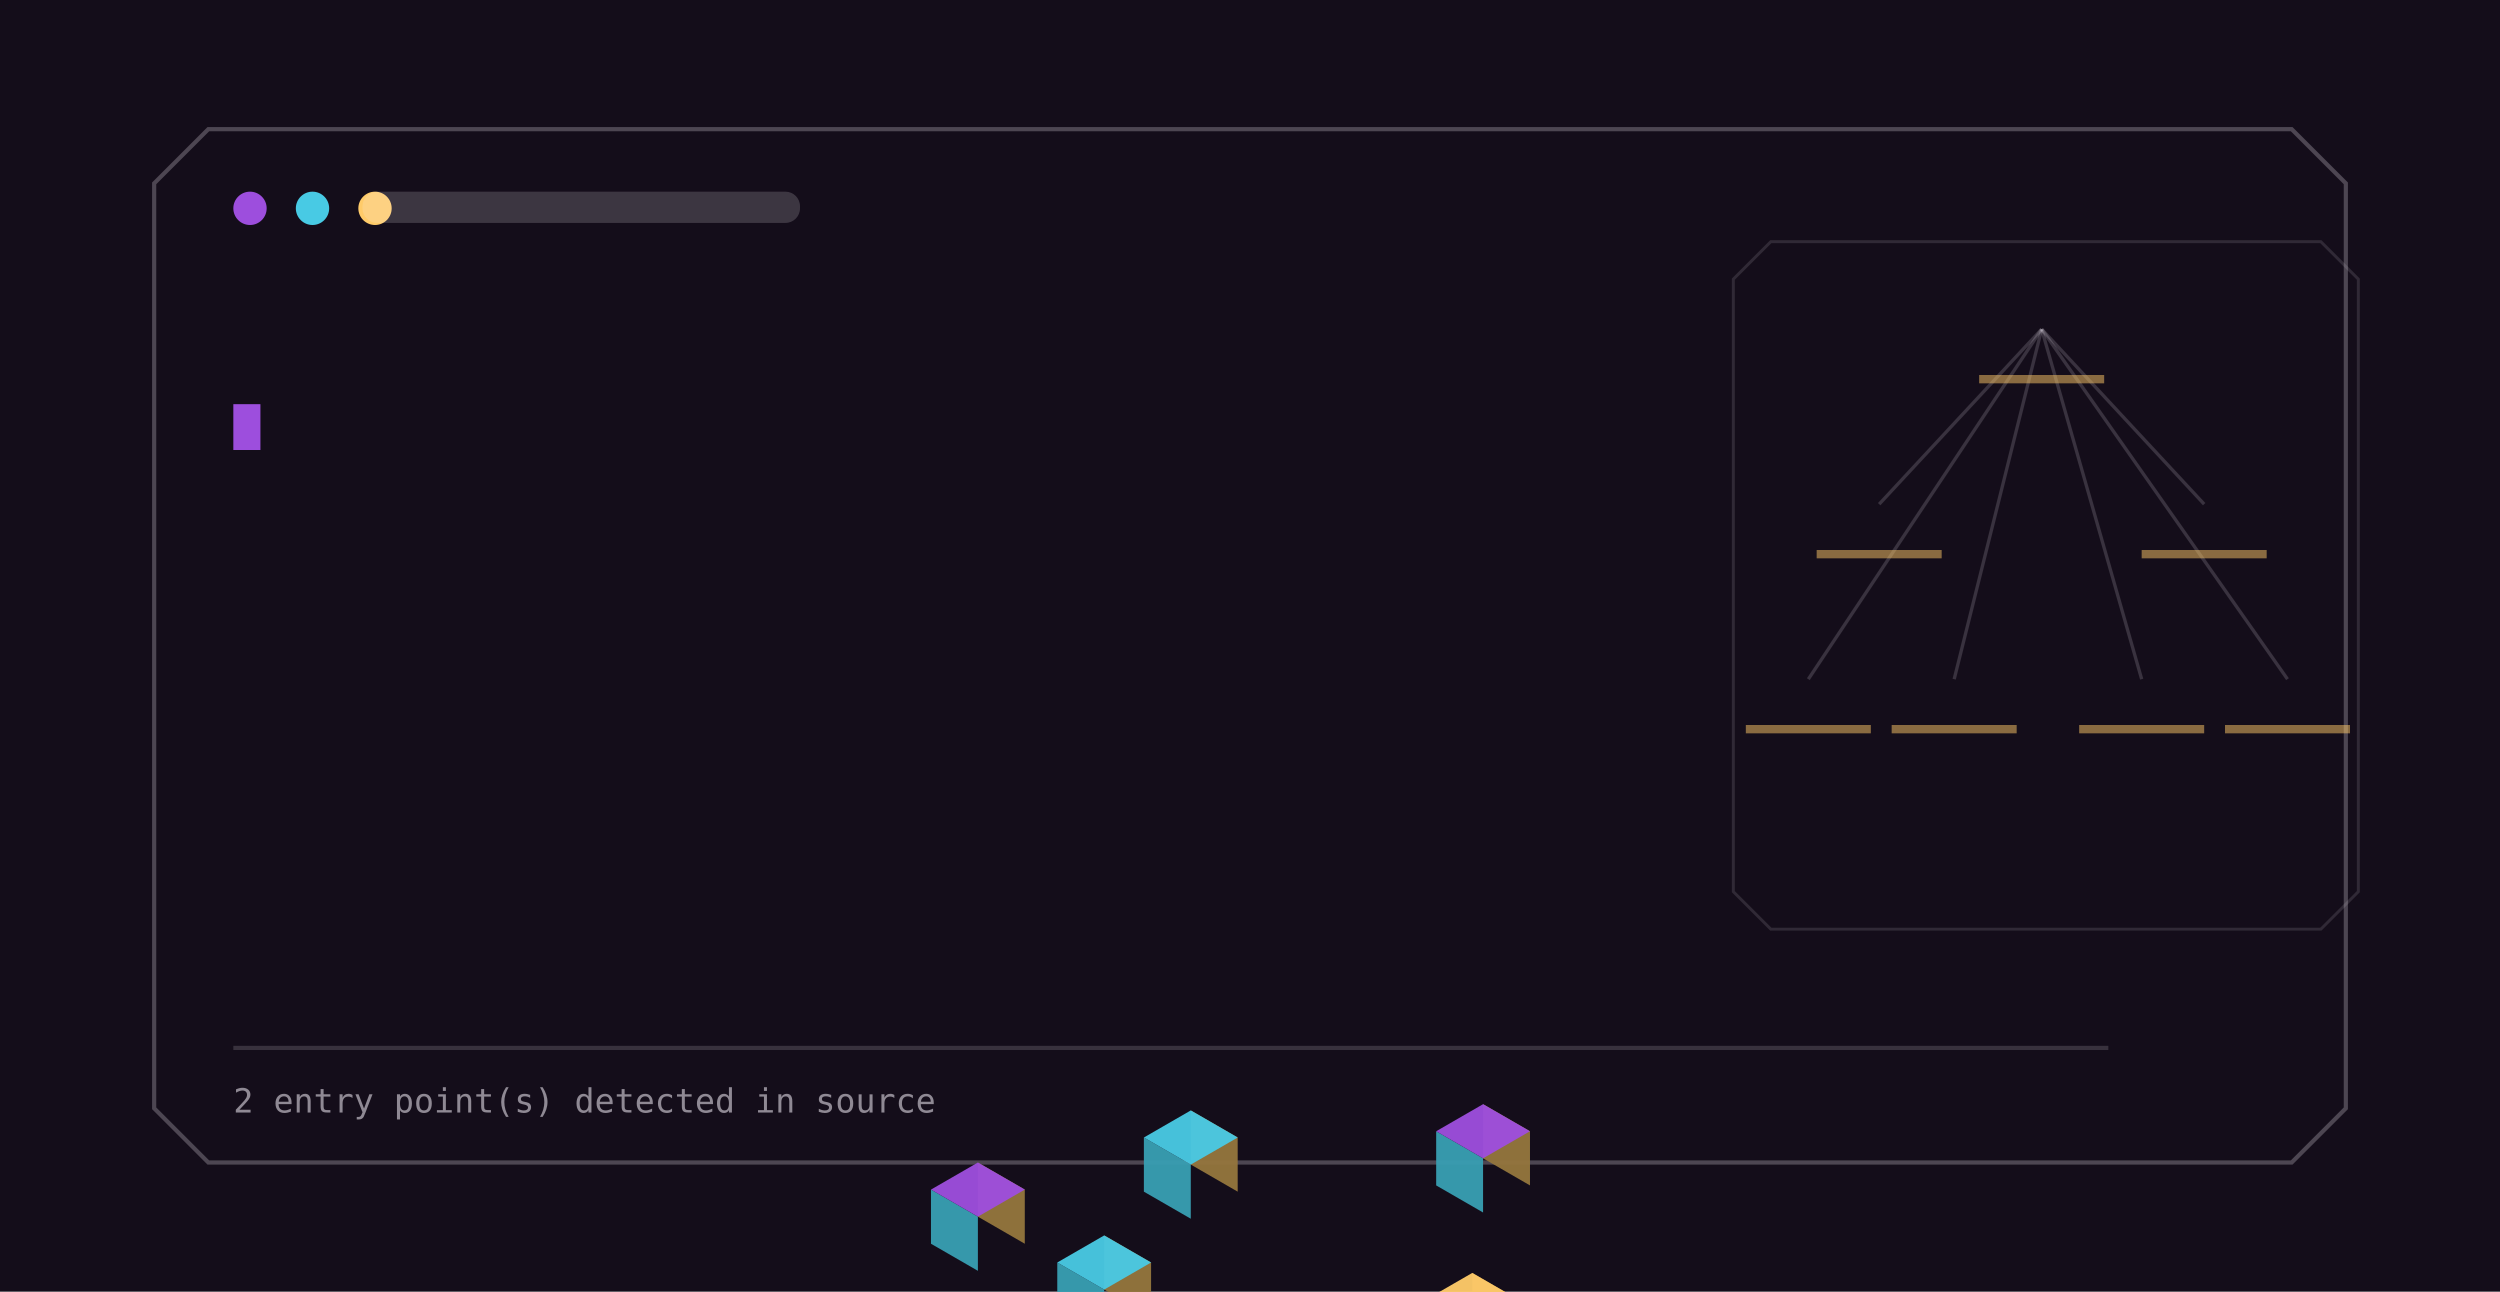
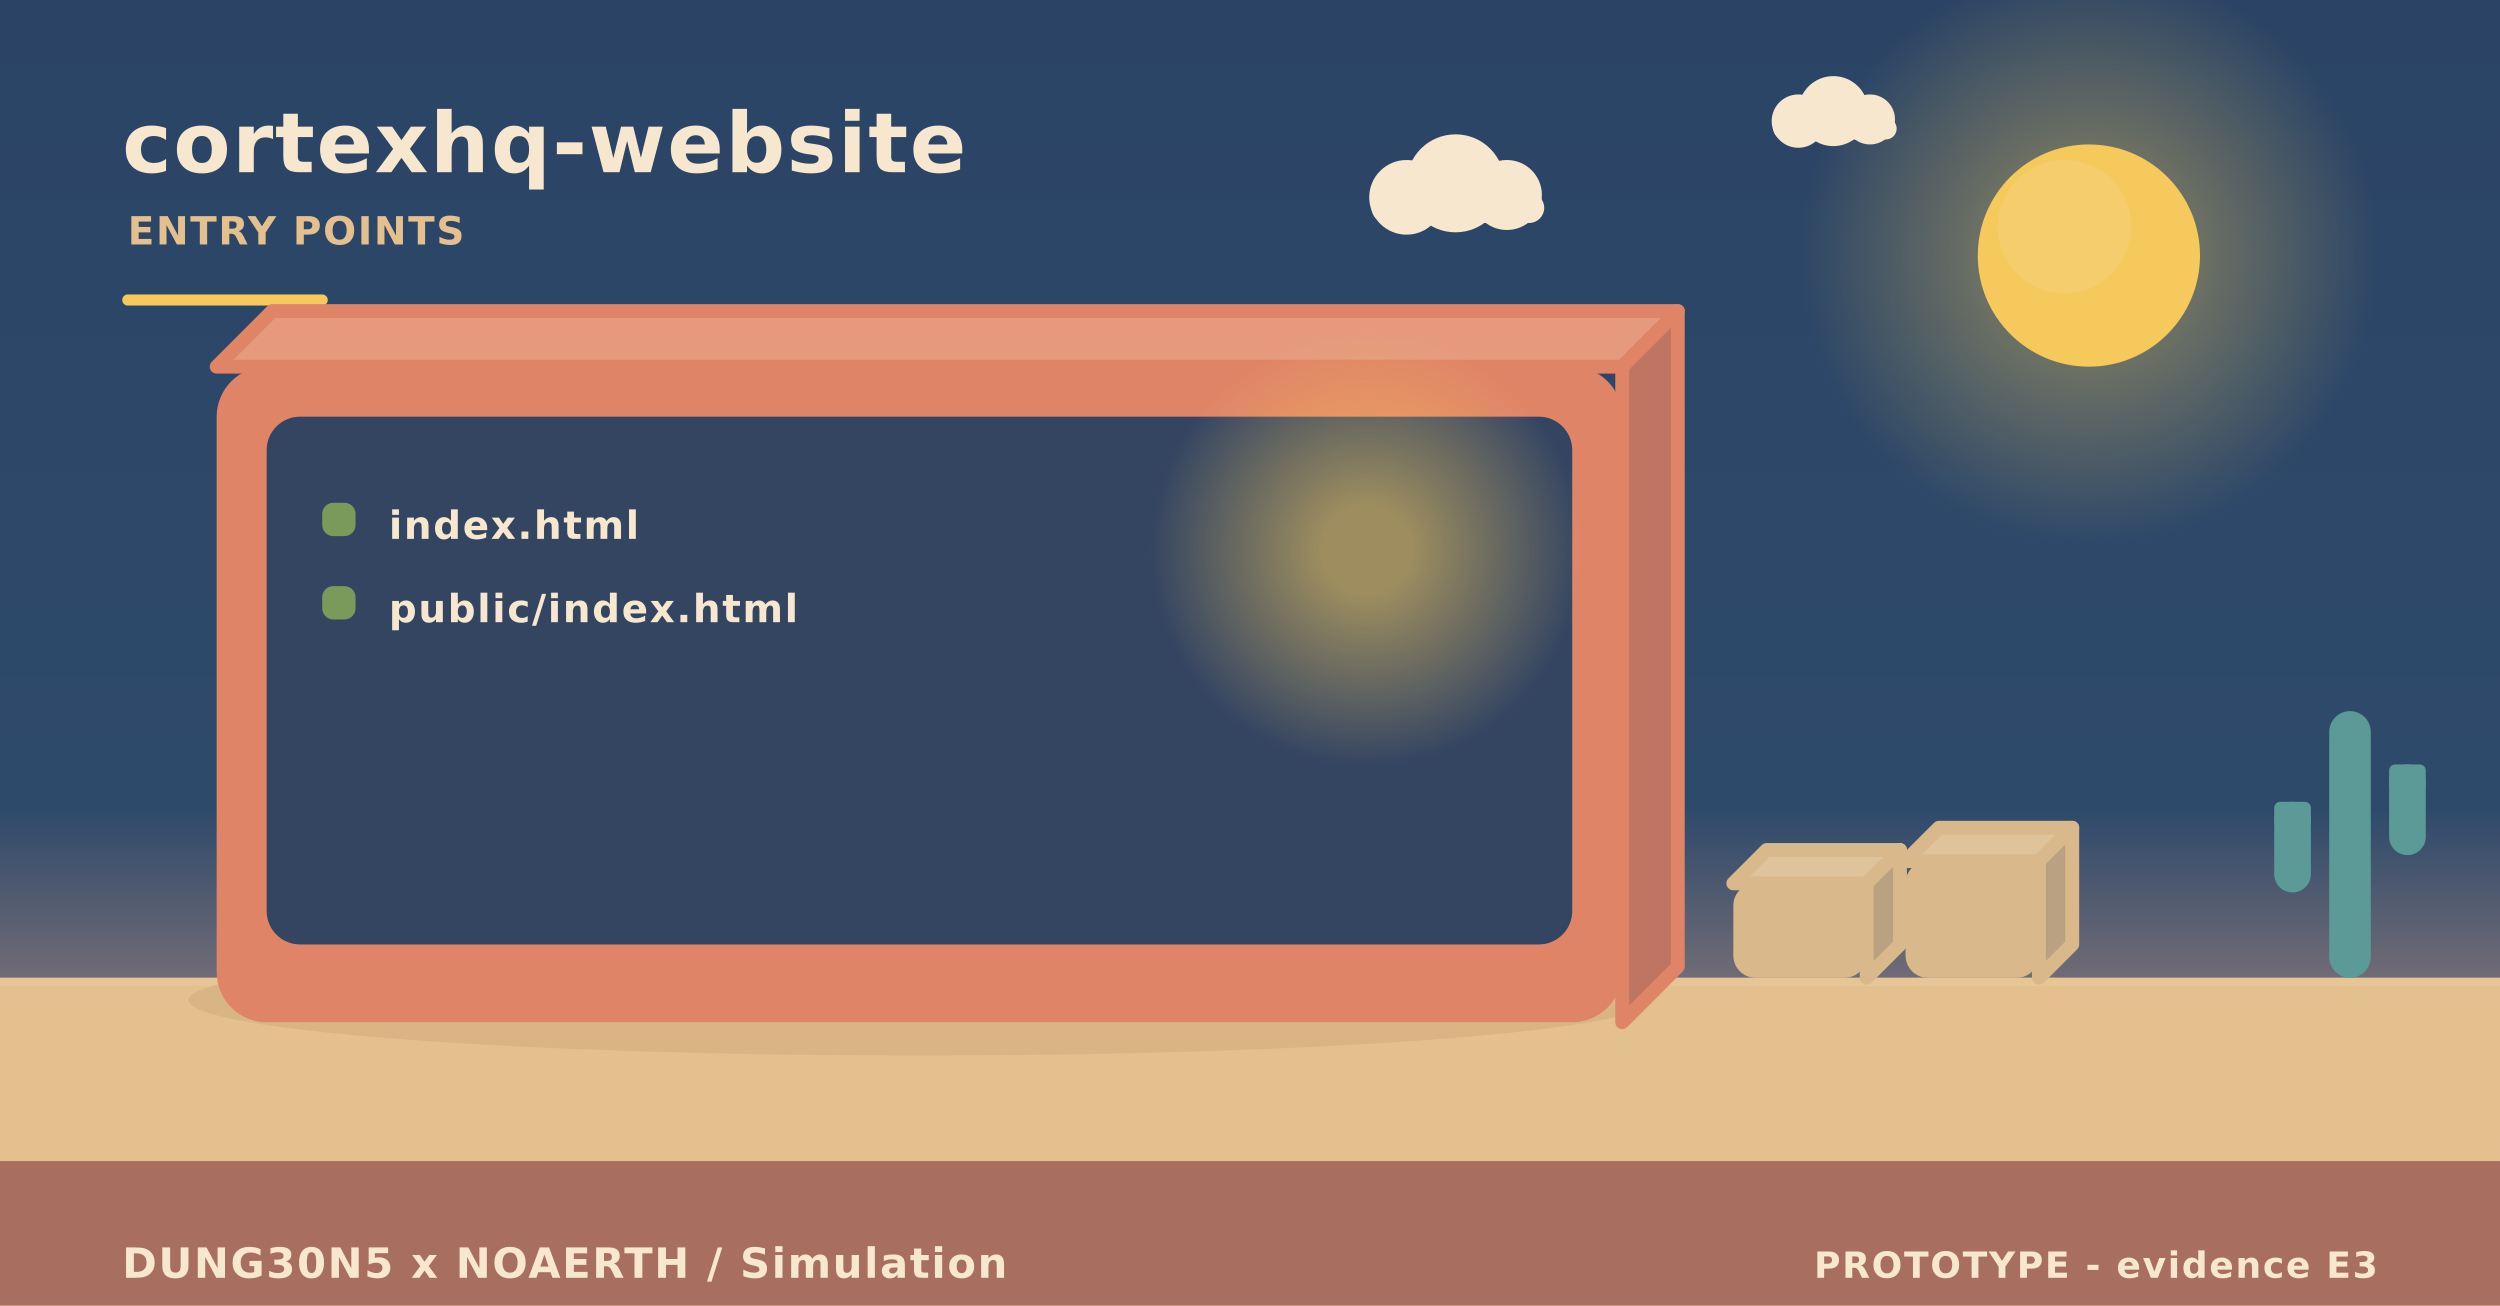
- <svg xmlns="http://www.w3.org/2000/svg" viewBox="0 0 1200 620" width="1200" height="620" role="img" aria-label="cortexhq-website command surface">
-   <rect width="1200" height="620" fill="#140d1a" />
-   <defs>
-     <linearGradient id="gt" x1="0" y1="0" x2="1" y2="1">
-       <stop offset="0%" stop-color="#9d4edd" />
-       <stop offset="100%" stop-color="#48cae4" />
-     </linearGradient>
-   </defs>
-   <path d="M100.00,62.00 H1100.00 L1126.00,88.00 V532.00 L1100.00,558.00 H100.00 L74.00,532.00 V88.00 Z" fill="none" stroke="rgba(244,238,248,0.300)" stroke-width="2.00" opacity="0.85" />
-   <circle cx="120.00" cy="100.00" r="8.00" fill="#9d4edd" opacity="1.00" />
-   <circle cx="150.00" cy="100.00" r="8.00" fill="#48cae4" opacity="1.00" />
-   <circle cx="180.00" cy="100.00" r="8.00" fill="#ffcb69" opacity="1.00" />
-   <rect x="174.00" y="92.00" width="210.00" height="15.00" rx="7.00" fill="rgba(244,238,248,0.180)" opacity="1.00" />
-   <text x="112" y="148" font-family="ui-monospace,SFMono-Regular,Menlo,monospace" font-size="21" fill="rgba(244,238,248,0.800)" opacity="0">index.html<animate attributeName="opacity" values="0;1;1;0" dur="1.5s" begin="0.0s" repeatCount="indefinite" />
-   </text>
-   <text x="112" y="182" font-family="ui-monospace,SFMono-Regular,Menlo,monospace" font-size="21" fill="rgba(244,238,248,0.800)" opacity="0">public/index.html<animate attributeName="opacity" values="0;1;1;0" dur="1.5s" begin="1.5s" repeatCount="indefinite" />
-   </text>
-   <rect x="112" y="194" width="13" height="22" fill="#9d4edd">
-     <animate attributeName="opacity" values="1;0;1" dur="1.05s" begin="0s" repeatCount="indefinite" />
-   </rect>
-   <path d="M850.00,116.00 H1114.00 L1132.00,134.00 V428.00 L1114.00,446.00 H850.00 L832.00,428.00 V134.00 Z" fill="none" stroke="rgba(244,238,248,0.180)" stroke-width="1.40" opacity="0.70" />
-   <line x1="980.00" y1="158.00" x2="902.00" y2="242.00" stroke="rgba(244,238,248,0.300)" stroke-width="1.60" opacity="0.55" />
-   <line x1="980.00" y1="158.00" x2="1058.00" y2="242.00" stroke="rgba(244,238,248,0.300)" stroke-width="1.60" opacity="0.55" />
-   <line x1="980.00" y1="158.00" x2="868.00" y2="326.00" stroke="rgba(244,238,248,0.300)" stroke-width="1.60" opacity="0.55" />
-   <line x1="980.00" y1="158.00" x2="938.00" y2="326.00" stroke="rgba(244,238,248,0.300)" stroke-width="1.60" opacity="0.55" />
-   <line x1="980.00" y1="158.00" x2="1028.00" y2="326.00" stroke="rgba(244,238,248,0.300)" stroke-width="1.60" opacity="0.55" />
-   <line x1="980.00" y1="158.00" x2="1098.00" y2="326.00" stroke="rgba(244,238,248,0.300)" stroke-width="1.60" opacity="0.55" />
-   <polygon points="711.87,556.00 734.39,569.00 734.39,543.00 711.87,530.00" fill="#94763d" opacity="0.95" />
-   <polygon points="689.36,569.00 711.87,582.00 711.87,556.00 689.36,543.00" fill="#389eb2" opacity="0.95" />
-   <polygon points="711.87,530.00 734.39,543.00 711.87,556.00 689.36,543.00" fill="#9d4edd" opacity="0.95" />
+ <svg xmlns="http://www.w3.org/2000/svg" width="900" height="470" viewBox="0 0 900 470" role="img" aria-label="cortexhq-website - how it is operated">
+   <linearGradient id="skyt" x1="0" y1="0" x2="0" y2="1">
+     <stop offset="0" stop-color="#2b4465" />
+     <stop offset="0.62" stop-color="#2e4a6b" />
+     <stop offset="1" stop-color="#f3ad8a" />
+   </linearGradient>
+   <rect width="900" height="470" fill="url(#skyt)" />
+   <radialGradient id="sunt">
+     <stop offset="0.35" stop-color="#f5c95c" stop-opacity="0.34" />
+     <stop offset="1" stop-color="#f5c95c" stop-opacity="0" />
+   </radialGradient>
+   <circle cx="752" cy="92" r="104" fill="url(#sunt)" />
+   <circle cx="752" cy="92" r="40" fill="#f5c95c" />
+   <circle cx="743.2" cy="81.6" r="24" fill="#f5d27e" opacity="0.5" />
  <g>
-     <rect x="950.00" y="180.00" width="60.00" height="4.00" rx="0.00" fill="rgba(255,203,105,0.500)" opacity="1.00" />
-     <animate attributeName="opacity" values="0.25;1.0;0.25" dur="10.4s" begin="0.0s" repeatCount="indefinite" />
+     <circle cx="524" cy="66" r="17.64" fill="#f6e7ce" />
+     <circle cx="506.36" cy="71.04" r="13.44" fill="#f6e7ce" />
+     <circle cx="542.48" cy="70.2" r="12.6" fill="#f6e7ce" />
+     <rect x="493.76" y="69.36" width="62.16" height="10.92" rx="5.46" fill="#f6e7ce" />
+     <animateTransform attributeName="transform" type="translate" values="0 0;24 0;0 0" dur="36s" begin="0s" repeatCount="indefinite" />
  </g>
-   <polygon points="571.58,559.00 594.09,572.00 594.09,546.00 571.58,533.00" fill="#94763d" opacity="0.95" />
-   <polygon points="549.06,572.00 571.58,585.00 571.58,559.00 549.06,546.00" fill="#389eb2" opacity="0.95" />
-   <polygon points="571.58,533.00 594.09,546.00 571.58,559.00 549.06,546.00" fill="#48cae4" opacity="0.95" />
  <g>
-     <rect x="872.00" y="264.00" width="60.00" height="4.00" rx="0.00" fill="rgba(255,203,105,0.500)" opacity="1.00" />
-     <animate attributeName="opacity" values="0.25;1.0;0.25" dur="10.4s" begin="0.4s" repeatCount="indefinite" />
+     <circle cx="660" cy="40" r="12.6" fill="#f6e7ce" />
+     <circle cx="647.4" cy="43.6" r="9.6" fill="#f6e7ce" />
+     <circle cx="673.2" cy="43" r="9" fill="#f6e7ce" />
+     <rect x="638.4" y="42.4" width="44.4" height="7.8" rx="3.9" fill="#f6e7ce" />
+     <animateTransform attributeName="transform" type="translate" values="0 0;-18 0;0 0" dur="46s" begin="3s" repeatCount="indefinite" />
  </g>
-   <polygon points="706.68,637.00 729.19,650.00 729.19,624.00 706.68,611.00" fill="#94763d" opacity="0.95" />
-   <polygon points="684.16,650.00 706.68,663.00 706.68,637.00 684.16,624.00" fill="#389eb2" opacity="0.95" />
-   <polygon points="706.68,611.00 729.19,624.00 706.68,637.00 684.16,624.00" fill="#ffcb69" opacity="0.95" />
+   <rect x="0" y="352" width="900" height="118" fill="#e3c08d" />
+   <rect x="0" y="352" width="900" height="3" fill="#e6c596" />
+   <text x="44" y="62" font-family="Verdana,DejaVu Sans,sans-serif" font-size="30" font-weight="700" letter-spacing="0.6" fill="#f6e7ce" text-anchor="start">cortexhq-website</text>
+   <text x="46" y="88" font-family="Verdana,DejaVu Sans,sans-serif" font-size="14" font-weight="700" letter-spacing="0.6" fill="#e3c08d" text-anchor="start">ENTRY POINTS</text>
+   <rect x="44" y="106" width="74" height="4" rx="2" fill="#f5c95c" />
+   <ellipse cx="331" cy="360" rx="263.2" ry="20" fill="rgba(138,90,68,0.11)" />
+   <path d="M78,132 L584,132 L604,112 L98,112 Z" fill="#e59a7e" stroke="#e08467" stroke-width="5" stroke-linejoin="round" />
+   <path d="M584,132 L604,112 L604,348 L584,368 Z" fill="#bf7562" stroke="#e08467" stroke-width="5" stroke-linejoin="round" />
+   <rect x="78" y="132" width="506" height="236" rx="18" fill="#e08467" />
+   <rect x="96" y="150" width="470" height="190" rx="12" fill="#294162" opacity="0.94" />
+   <radialGradient id="lamp1903">
+     <stop offset="0.2" stop-color="#f5c95c" stop-opacity="0.55" />
+     <stop offset="1" stop-color="#f5c95c" stop-opacity="0" />
+   </radialGradient>
+   <circle cx="492" cy="198" r="78" fill="url(#lamp1903)" />
+   <rect x="116" y="181" width="12" height="12" rx="4" fill="#7a9a5c" />
  <g>
-     <rect x="1028.00" y="264.00" width="60.00" height="4.00" rx="0.00" fill="rgba(255,203,105,0.500)" opacity="1.00" />
-     <animate attributeName="opacity" values="0.25;1.0;0.25" dur="10.4s" begin="0.8s" repeatCount="indefinite" />
+     <text x="140" y="194" font-family="Verdana,DejaVu Sans,sans-serif" font-size="14" font-weight="700" letter-spacing="0.6" fill="#f6e7ce" text-anchor="start">index.html</text>
+     <animateTransform attributeName="transform" type="translate" values="0 10;0 0" dur="0.7s" begin="0.4s" fill="freeze" />
  </g>
-   <polygon points="469.39,584.00 491.90,597.00 491.90,571.00 469.39,558.00" fill="#94763d" opacity="0.95" />
-   <polygon points="446.87,597.00 469.39,610.00 469.39,584.00 446.87,571.00" fill="#389eb2" opacity="0.95" />
-   <polygon points="469.39,558.00 491.90,571.00 469.39,584.00 446.87,571.00" fill="#9d4edd" opacity="0.95" />
+   <rect x="116" y="211" width="12" height="12" rx="4" fill="#7a9a5c" />
  <g>
-     <rect x="838.00" y="348.00" width="60.00" height="4.00" rx="0.00" fill="rgba(255,203,105,0.500)" opacity="1.00" />
-     <animate attributeName="opacity" values="0.25;1.0;0.25" dur="10.4s" begin="1.2s" repeatCount="indefinite" />
+     <text x="140" y="224" font-family="Verdana,DejaVu Sans,sans-serif" font-size="14" font-weight="700" letter-spacing="0.6" fill="#f6e7ce" text-anchor="start">public/index.html</text>
+     <animateTransform attributeName="transform" type="translate" values="0 10;0 0" dur="0.7s" begin="0.7s" fill="freeze" />
  </g>
-   <polygon points="530.01,619.00 552.52,632.00 552.52,606.00 530.01,593.00" fill="#94763d" opacity="0.95" />
-   <polygon points="507.49,632.00 530.01,645.00 530.01,619.00 507.49,606.00" fill="#389eb2" opacity="0.95" />
-   <polygon points="530.01,593.00 552.52,606.00 530.01,619.00 507.49,606.00" fill="#48cae4" opacity="0.95" />
-   <g>
-     <rect x="908.00" y="348.00" width="60.00" height="4.00" rx="0.00" fill="rgba(255,203,105,0.500)" opacity="1.00" />
-     <animate attributeName="opacity" values="0.25;1.0;0.25" dur="10.4s" begin="1.6s" repeatCount="indefinite" />
-   </g>
-   <polygon points="607.95,664.00 630.47,677.00 630.47,651.00 607.95,638.00" fill="#94763d" opacity="0.95" />
-   <polygon points="585.43,677.00 607.95,690.00 607.95,664.00 585.43,651.00" fill="#389eb2" opacity="0.95" />
-   <polygon points="607.95,638.00 630.47,651.00 607.95,664.00 585.43,651.00" fill="#ffcb69" opacity="0.95" />
-   <g>
-     <rect x="998.00" y="348.00" width="60.00" height="4.00" rx="0.00" fill="rgba(255,203,105,0.500)" opacity="1.00" />
-     <animate attributeName="opacity" values="0.25;1.0;0.25" dur="10.4s" begin="2.0s" repeatCount="indefinite" />
-   </g>
-   <polygon points="668.57,699.00 691.09,712.00 691.09,686.00 668.57,673.00" fill="#94763d" opacity="0.95" />
-   <polygon points="646.05,712.00 668.57,725.00 668.57,699.00 646.05,686.00" fill="#389eb2" opacity="0.95" />
-   <polygon points="668.57,673.00 691.09,686.00 668.57,699.00 646.05,686.00" fill="#9d4edd" opacity="0.95" />
-   <g>
-     <rect x="1068.00" y="348.00" width="60.00" height="4.00" rx="0.00" fill="rgba(255,203,105,0.500)" opacity="1.00" />
-     <animate attributeName="opacity" values="0.25;1.0;0.25" dur="10.4s" begin="2.4s" repeatCount="indefinite" />
-   </g>
-   <rect x="112.00" y="502.00" width="900.00" height="2.00" rx="0.00" fill="rgba(244,238,248,0.160)" opacity="1.00" />
-   <text x="112" y="534" font-family="ui-monospace,Menlo,monospace" font-size="16" fill="rgba(244,238,248,0.550)">2 entry point(s) detected in source</text>
+   <path d="M624,318 L672,318 L684,306 L636,306 Z" fill="#dfc39b" stroke="#d9b98c" stroke-width="5" stroke-linejoin="round" />
+   <path d="M672,318 L684,306 L684,340 L672,352 Z" fill="#b9a181" stroke="#d9b98c" stroke-width="5" stroke-linejoin="round" />
+   <rect x="624" y="318" width="48" height="34" rx="8" fill="#d9b98c" />
+   <path d="M686,310 L734,310 L746,298 L698,298 Z" fill="#dfc39b" stroke="#d9b98c" stroke-width="5" stroke-linejoin="round" />
+   <path d="M734,310 L746,298 L746,340 L734,352 Z" fill="#b9a181" stroke="#d9b98c" stroke-width="5" stroke-linejoin="round" />
+   <rect x="686" y="310" width="48" height="42" rx="8" fill="#d9b98c" />
+   <rect x="838.52" y="256" width="14.96" height="96" rx="7.48" fill="#5b9a97" />
+   <rect x="818.72" y="288.64" width="13.2" height="32.64" rx="6.6" fill="#5b9a97" />
+   <rect x="818.72" y="288.64" width="13.2" height="9.6" rx="2.2" fill="#5b9a97" />
+   <rect x="860.08" y="275.2" width="13.2" height="32.64" rx="6.6" fill="#5b9a97" />
+   <rect x="860.08" y="275.2" width="13.2" height="9.6" rx="2.2" fill="#5b9a97" />
+   <rect x="0" y="418" width="900" height="52" rx="0" fill="#a5695e" opacity="0.94" />
+   <text x="44" y="460" font-family="Verdana,DejaVu Sans,sans-serif" font-size="15" font-weight="700" letter-spacing="0.6" fill="#f6e7ce" text-anchor="start">DUNG30N5 x NOAERTH  /  Simulation</text>
+   <text x="856" y="460" font-family="Verdana,DejaVu Sans,sans-serif" font-size="13" font-weight="700" letter-spacing="0.6" fill="#f6e7ce" text-anchor="end">PROTOTYPE  -  evidence E3</text>
</svg>
